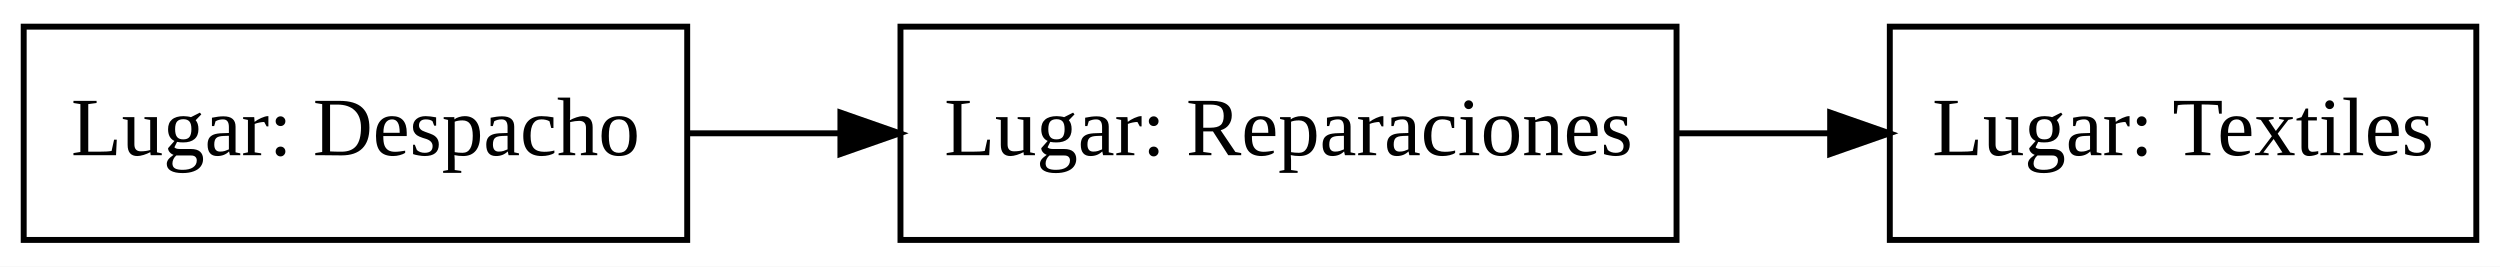
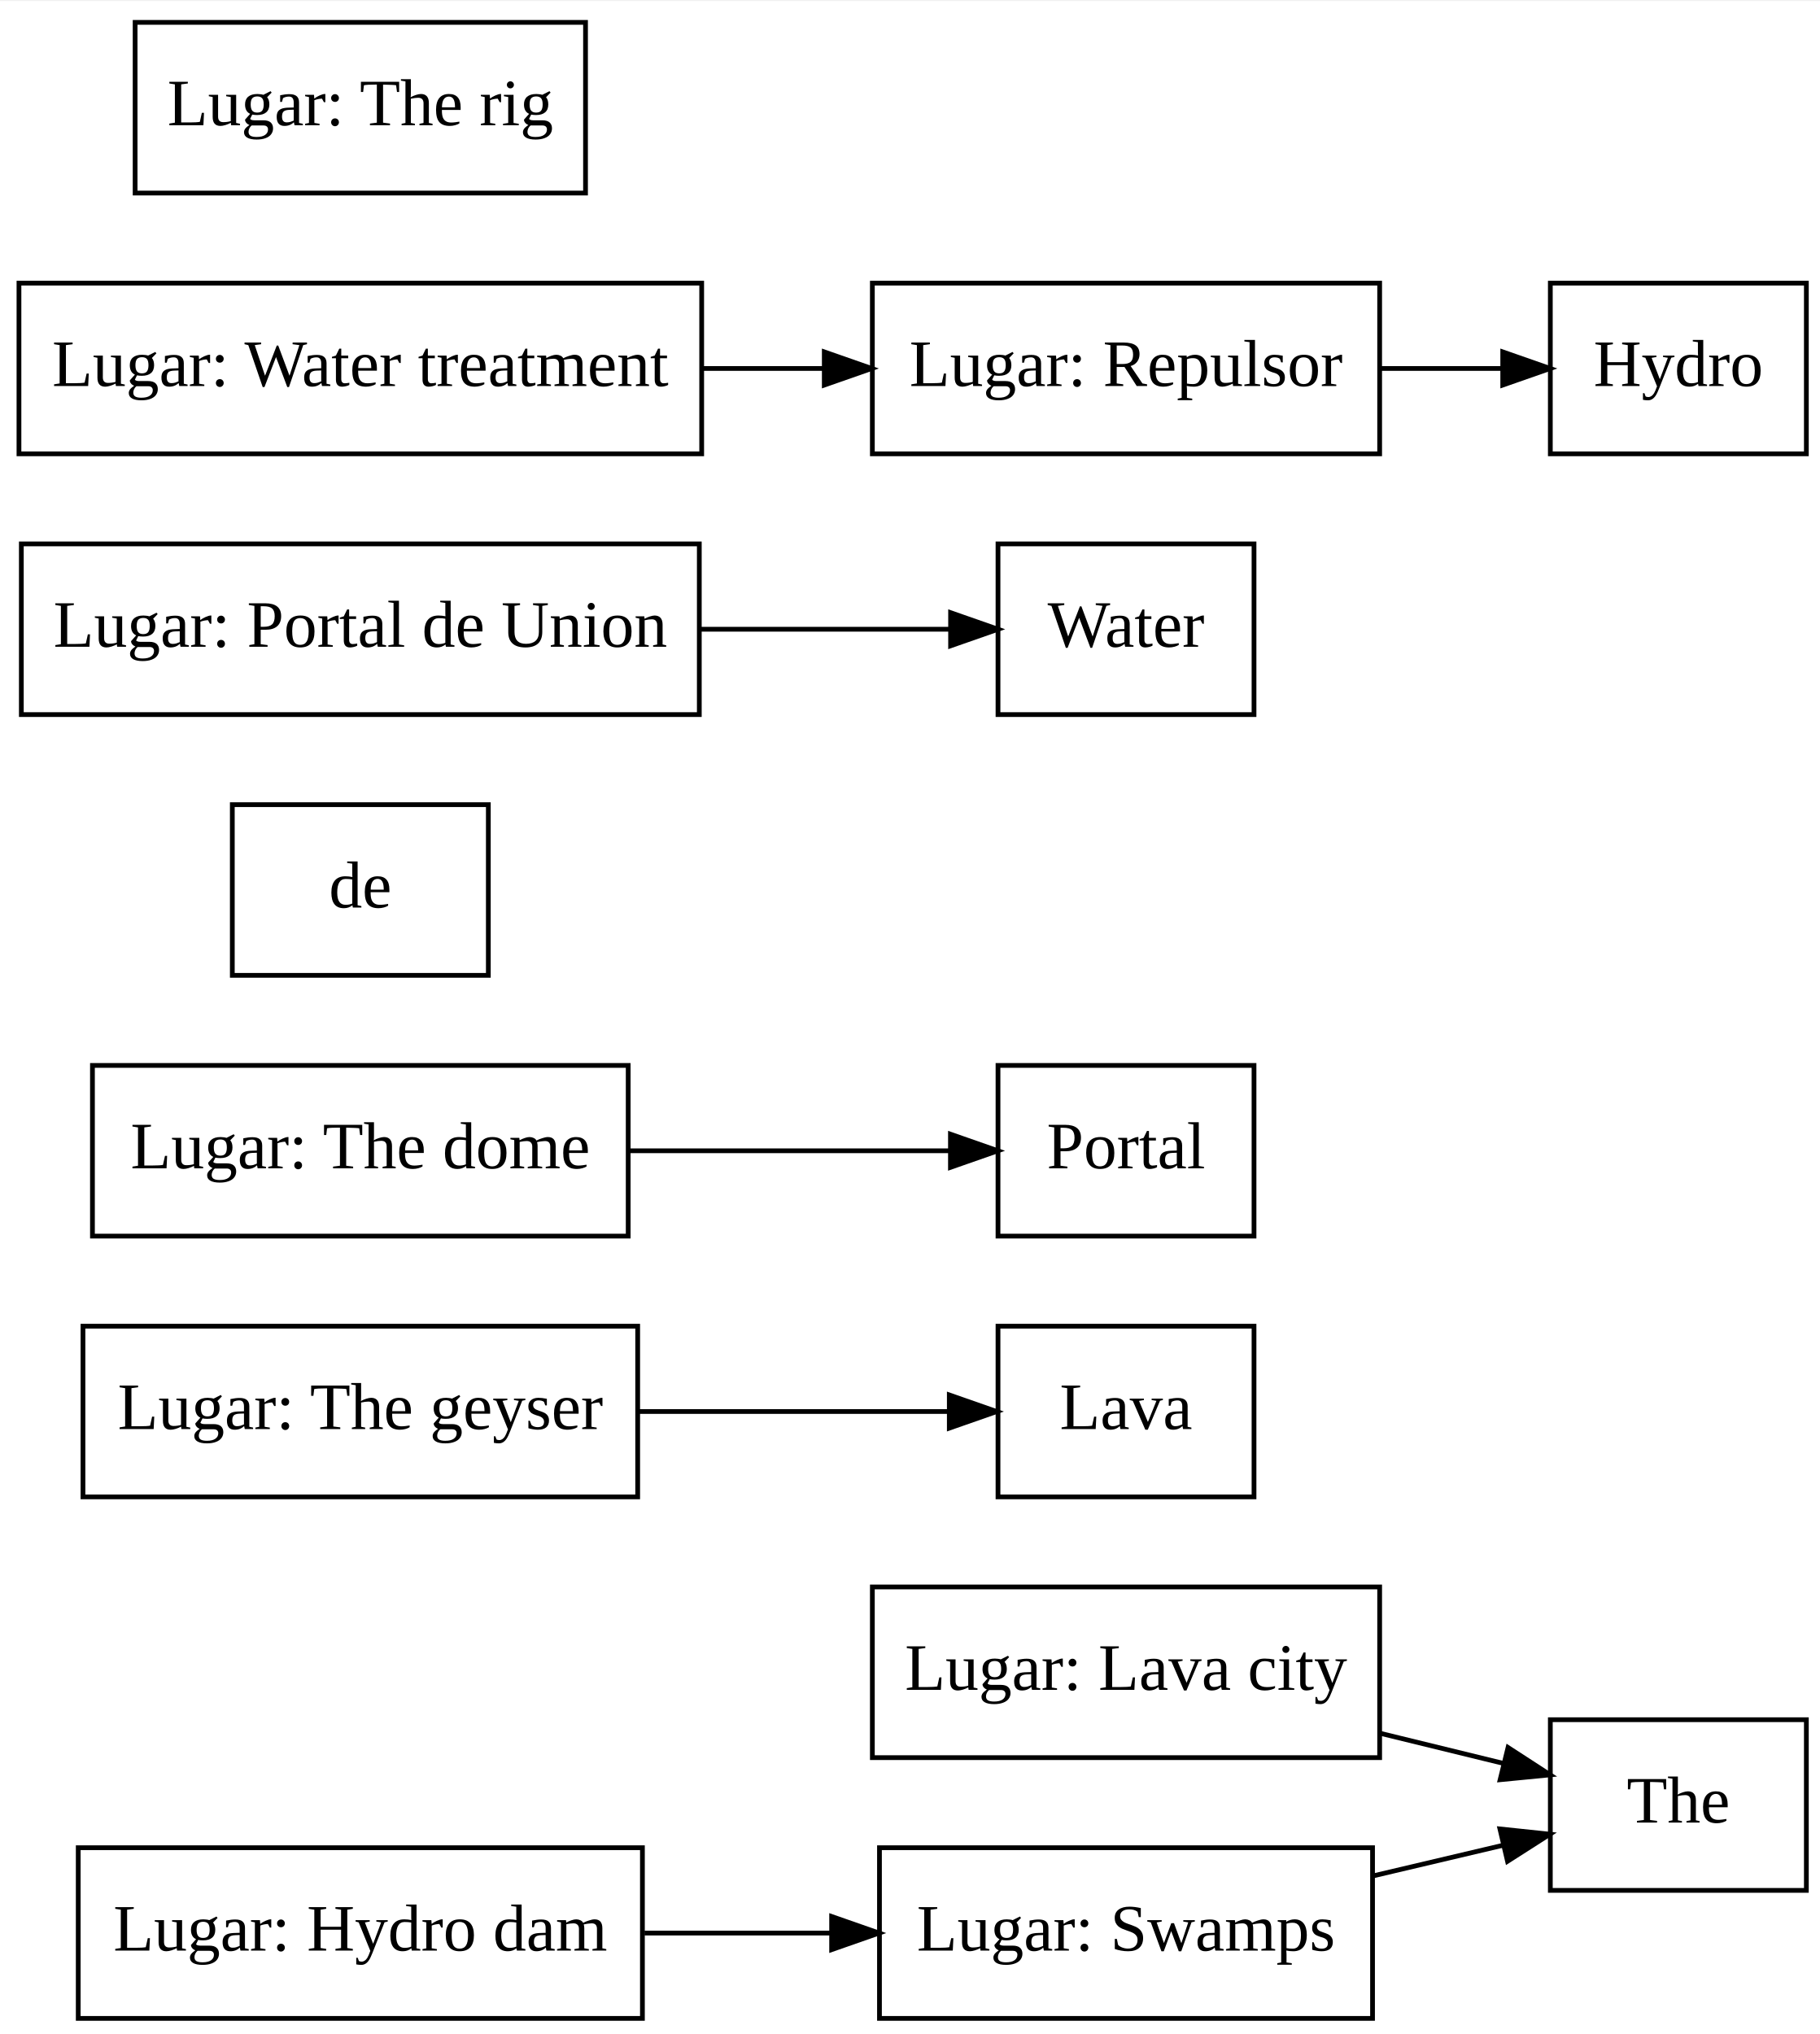
- <svg xmlns="http://www.w3.org/2000/svg" width="422pt" height="45pt" viewBox="0.00 0.00 422.00 45.00">
-   <g id="graph0" class="graph" transform="scale(1 1) rotate(0) translate(4 41)">
-     <polygon fill="white" stroke="transparent" points="-4,4 -4,-41 418,-41 418,4 -4,4" />
+ <svg xmlns="http://www.w3.org/2000/svg" width="322pt" height="360pt" viewBox="0.00 0.00 322.33 360.00">
+   <g id="graph0" class="graph" transform="scale(0.84 0.84) rotate(0) translate(4 426)">
+     <polygon fill="white" stroke="transparent" points="-4,4 -4,-426 381,-426 381,4 -4,4" />
    <g id="node1" class="node">
-       <polygon fill="none" stroke="black" points="0,-0.5 0,-36.5 112,-36.5 112,-0.5 0,-0.5" />
-       <text text-anchor="middle" x="56" y="-14.8" font-family="Times New Roman,serif" font-size="14.00">Lugar: Despacho</text>
+       <polygon fill="none" stroke="black" points="323,-27.5 323,-63.5 377,-63.5 377,-27.5 323,-27.5" />
+       <text text-anchor="middle" x="350" y="-41.8" font-family="Times New Roman,serif" font-size="14.00">The</text>
    </g>
    <g id="node2" class="node">
-       <polygon fill="none" stroke="black" points="148,-0.5 148,-36.5 279,-36.5 279,-0.5 148,-0.5" />
-       <text text-anchor="middle" x="213.5" y="-14.8" font-family="Times New Roman,serif" font-size="14.00">Lugar: Reparaciones</text>
+       <polygon fill="none" stroke="black" points="13.5,-110.5 13.5,-146.5 130.5,-146.5 130.5,-110.5 13.5,-110.5" />
+       <text text-anchor="middle" x="72" y="-124.8" font-family="Times New Roman,serif" font-size="14.00">Lugar: The geyser</text>
+     </g>
+     <g id="node3" class="node">
+       <polygon fill="none" stroke="black" points="206.5,-110.5 206.5,-146.5 260.5,-146.5 260.5,-110.5 206.5,-110.5" />
+       <text text-anchor="middle" x="233.5" y="-124.8" font-family="Times New Roman,serif" font-size="14.00">Lava</text>
    </g>
    <g id="edge1" class="edge">
-       <path fill="none" stroke="black" d="M112.26,-18.5C120.54,-18.5 129.2,-18.5 137.8,-18.5" />
-       <polygon fill="black" stroke="black" points="137.86,-22 147.86,-18.5 137.86,-15 137.86,-22" />
+       <path fill="none" stroke="black" d="M130.58,-128.5C152.42,-128.5 176.66,-128.5 196.02,-128.5" />
+       <polygon fill="black" stroke="black" points="196.23,-132 206.23,-128.5 196.23,-125 196.23,-132" />
    </g>
-     <g id="node3" class="node">
-       <polygon fill="none" stroke="black" points="315,-0.5 315,-36.5 414,-36.5 414,-0.5 315,-0.5" />
-       <text text-anchor="middle" x="364.5" y="-14.8" font-family="Times New Roman,serif" font-size="14.00">Lugar: Textiles</text>
+     <g id="node4" class="node">
+       <polygon fill="none" stroke="black" points="180,-55.5 180,-91.5 287,-91.5 287,-55.5 180,-55.5" />
+       <text text-anchor="middle" x="233.5" y="-69.8" font-family="Times New Roman,serif" font-size="14.00">Lugar: Lava city</text>
    </g>
    <g id="edge2" class="edge">
-       <path fill="none" stroke="black" d="M279.42,-18.5C287.89,-18.5 296.54,-18.5 304.9,-18.5" />
-       <polygon fill="black" stroke="black" points="304.93,-22 314.93,-18.5 304.93,-15 304.93,-22" />
+       <path fill="none" stroke="black" d="M287.06,-60.65C295.92,-58.48 304.93,-56.28 313.24,-54.25" />
+       <polygon fill="black" stroke="black" points="314.08,-57.64 322.96,-51.87 312.41,-50.84 314.08,-57.64" />
+     </g>
+     <g id="node5" class="node">
+       <polygon fill="none" stroke="black" points="15.5,-165.5 15.5,-201.5 128.5,-201.5 128.5,-165.5 15.5,-165.5" />
+       <text text-anchor="middle" x="72" y="-179.8" font-family="Times New Roman,serif" font-size="14.00">Lugar: The dome</text>
+     </g>
+     <g id="node6" class="node">
+       <polygon fill="none" stroke="black" points="206.5,-165.5 206.5,-201.5 260.5,-201.5 260.5,-165.5 206.5,-165.5" />
+       <text text-anchor="middle" x="233.5" y="-179.8" font-family="Times New Roman,serif" font-size="14.00">Portal</text>
+     </g>
+     <g id="edge3" class="edge">
+       <path fill="none" stroke="black" d="M128.79,-183.5C151.17,-183.5 176.34,-183.5 196.27,-183.5" />
+       <polygon fill="black" stroke="black" points="196.47,-187 206.47,-183.5 196.47,-180 196.47,-187" />
+     </g>
+     <g id="node7" class="node">
+       <polygon fill="none" stroke="black" points="45,-220.5 45,-256.5 99,-256.5 99,-220.5 45,-220.5" />
+       <text text-anchor="middle" x="72" y="-234.8" font-family="Times New Roman,serif" font-size="14.00">de</text>
+     </g>
+     <g id="node8" class="node">
+       <polygon fill="none" stroke="black" points="0.5,-275.5 0.5,-311.5 143.5,-311.5 143.5,-275.5 0.5,-275.5" />
+       <text text-anchor="middle" x="72" y="-289.8" font-family="Times New Roman,serif" font-size="14.00">Lugar: Portal de Union</text>
+     </g>
+     <g id="node9" class="node">
+       <polygon fill="none" stroke="black" points="206.5,-275.5 206.5,-311.5 260.5,-311.5 260.5,-275.5 206.5,-275.5" />
+       <text text-anchor="middle" x="233.5" y="-289.8" font-family="Times New Roman,serif" font-size="14.00">Water</text>
+     </g>
+     <g id="edge4" class="edge">
+       <path fill="none" stroke="black" d="M143.89,-293.5C162,-293.5 180.74,-293.5 196.29,-293.5" />
+       <polygon fill="black" stroke="black" points="196.5,-297 206.5,-293.5 196.5,-290 196.5,-297" />
+     </g>
+     <g id="node10" class="node">
+       <polygon fill="none" stroke="black" points="0,-330.5 0,-366.5 144,-366.5 144,-330.5 0,-330.5" />
+       <text text-anchor="middle" x="72" y="-344.8" font-family="Times New Roman,serif" font-size="14.00">Lugar: Water treatment</text>
+     </g>
+     <g id="node11" class="node">
+       <polygon fill="none" stroke="black" points="180,-330.5 180,-366.5 287,-366.5 287,-330.5 180,-330.5" />
+       <text text-anchor="middle" x="233.5" y="-344.8" font-family="Times New Roman,serif" font-size="14.00">Lugar: Repulsor</text>
+     </g>
+     <g id="edge5" class="edge">
+       <path fill="none" stroke="black" d="M144.35,-348.5C152.84,-348.5 161.46,-348.5 169.82,-348.5" />
+       <polygon fill="black" stroke="black" points="169.86,-352 179.86,-348.5 169.86,-345 169.86,-352" />
+     </g>
+     <g id="node12" class="node">
+       <polygon fill="none" stroke="black" points="323,-330.5 323,-366.5 377,-366.5 377,-330.5 323,-330.5" />
+       <text text-anchor="middle" x="350" y="-344.8" font-family="Times New Roman,serif" font-size="14.00">Hydro</text>
+     </g>
+     <g id="edge6" class="edge">
+       <path fill="none" stroke="black" d="M287.06,-348.5C295.72,-348.5 304.53,-348.5 312.69,-348.5" />
+       <polygon fill="black" stroke="black" points="312.96,-352 322.96,-348.5 312.96,-345 312.96,-352" />
+     </g>
+     <g id="node13" class="node">
+       <polygon fill="none" stroke="black" points="12.5,-0.5 12.5,-36.5 131.5,-36.5 131.5,-0.5 12.5,-0.5" />
+       <text text-anchor="middle" x="72" y="-14.8" font-family="Times New Roman,serif" font-size="14.00">Lugar: Hydro dam</text>
+     </g>
+     <g id="node14" class="node">
+       <polygon fill="none" stroke="black" points="181.5,-0.5 181.5,-36.5 285.5,-36.5 285.5,-0.5 181.5,-0.5" />
+       <text text-anchor="middle" x="233.5" y="-14.8" font-family="Times New Roman,serif" font-size="14.00">Lugar: Swamps</text>
+     </g>
+     <g id="edge7" class="edge">
+       <path fill="none" stroke="black" d="M131.94,-18.5C144.75,-18.5 158.34,-18.5 171.24,-18.5" />
+       <polygon fill="black" stroke="black" points="171.41,-22 181.41,-18.5 171.41,-15 171.41,-22" />
+     </g>
+     <g id="edge8" class="edge">
+       <path fill="none" stroke="black" d="M285.72,-30.58C294.97,-32.76 304.42,-34.99 313.11,-37.04" />
+       <polygon fill="black" stroke="black" points="312.37,-40.46 322.9,-39.35 313.97,-33.64 312.37,-40.46" />
+     </g>
+     <g id="node15" class="node">
+       <polygon fill="none" stroke="black" points="24.5,-385.5 24.5,-421.5 119.5,-421.5 119.5,-385.5 24.5,-385.5" />
+       <text text-anchor="middle" x="72" y="-399.8" font-family="Times New Roman,serif" font-size="14.00">Lugar: The rig</text>
    </g>
  </g>
</svg>
